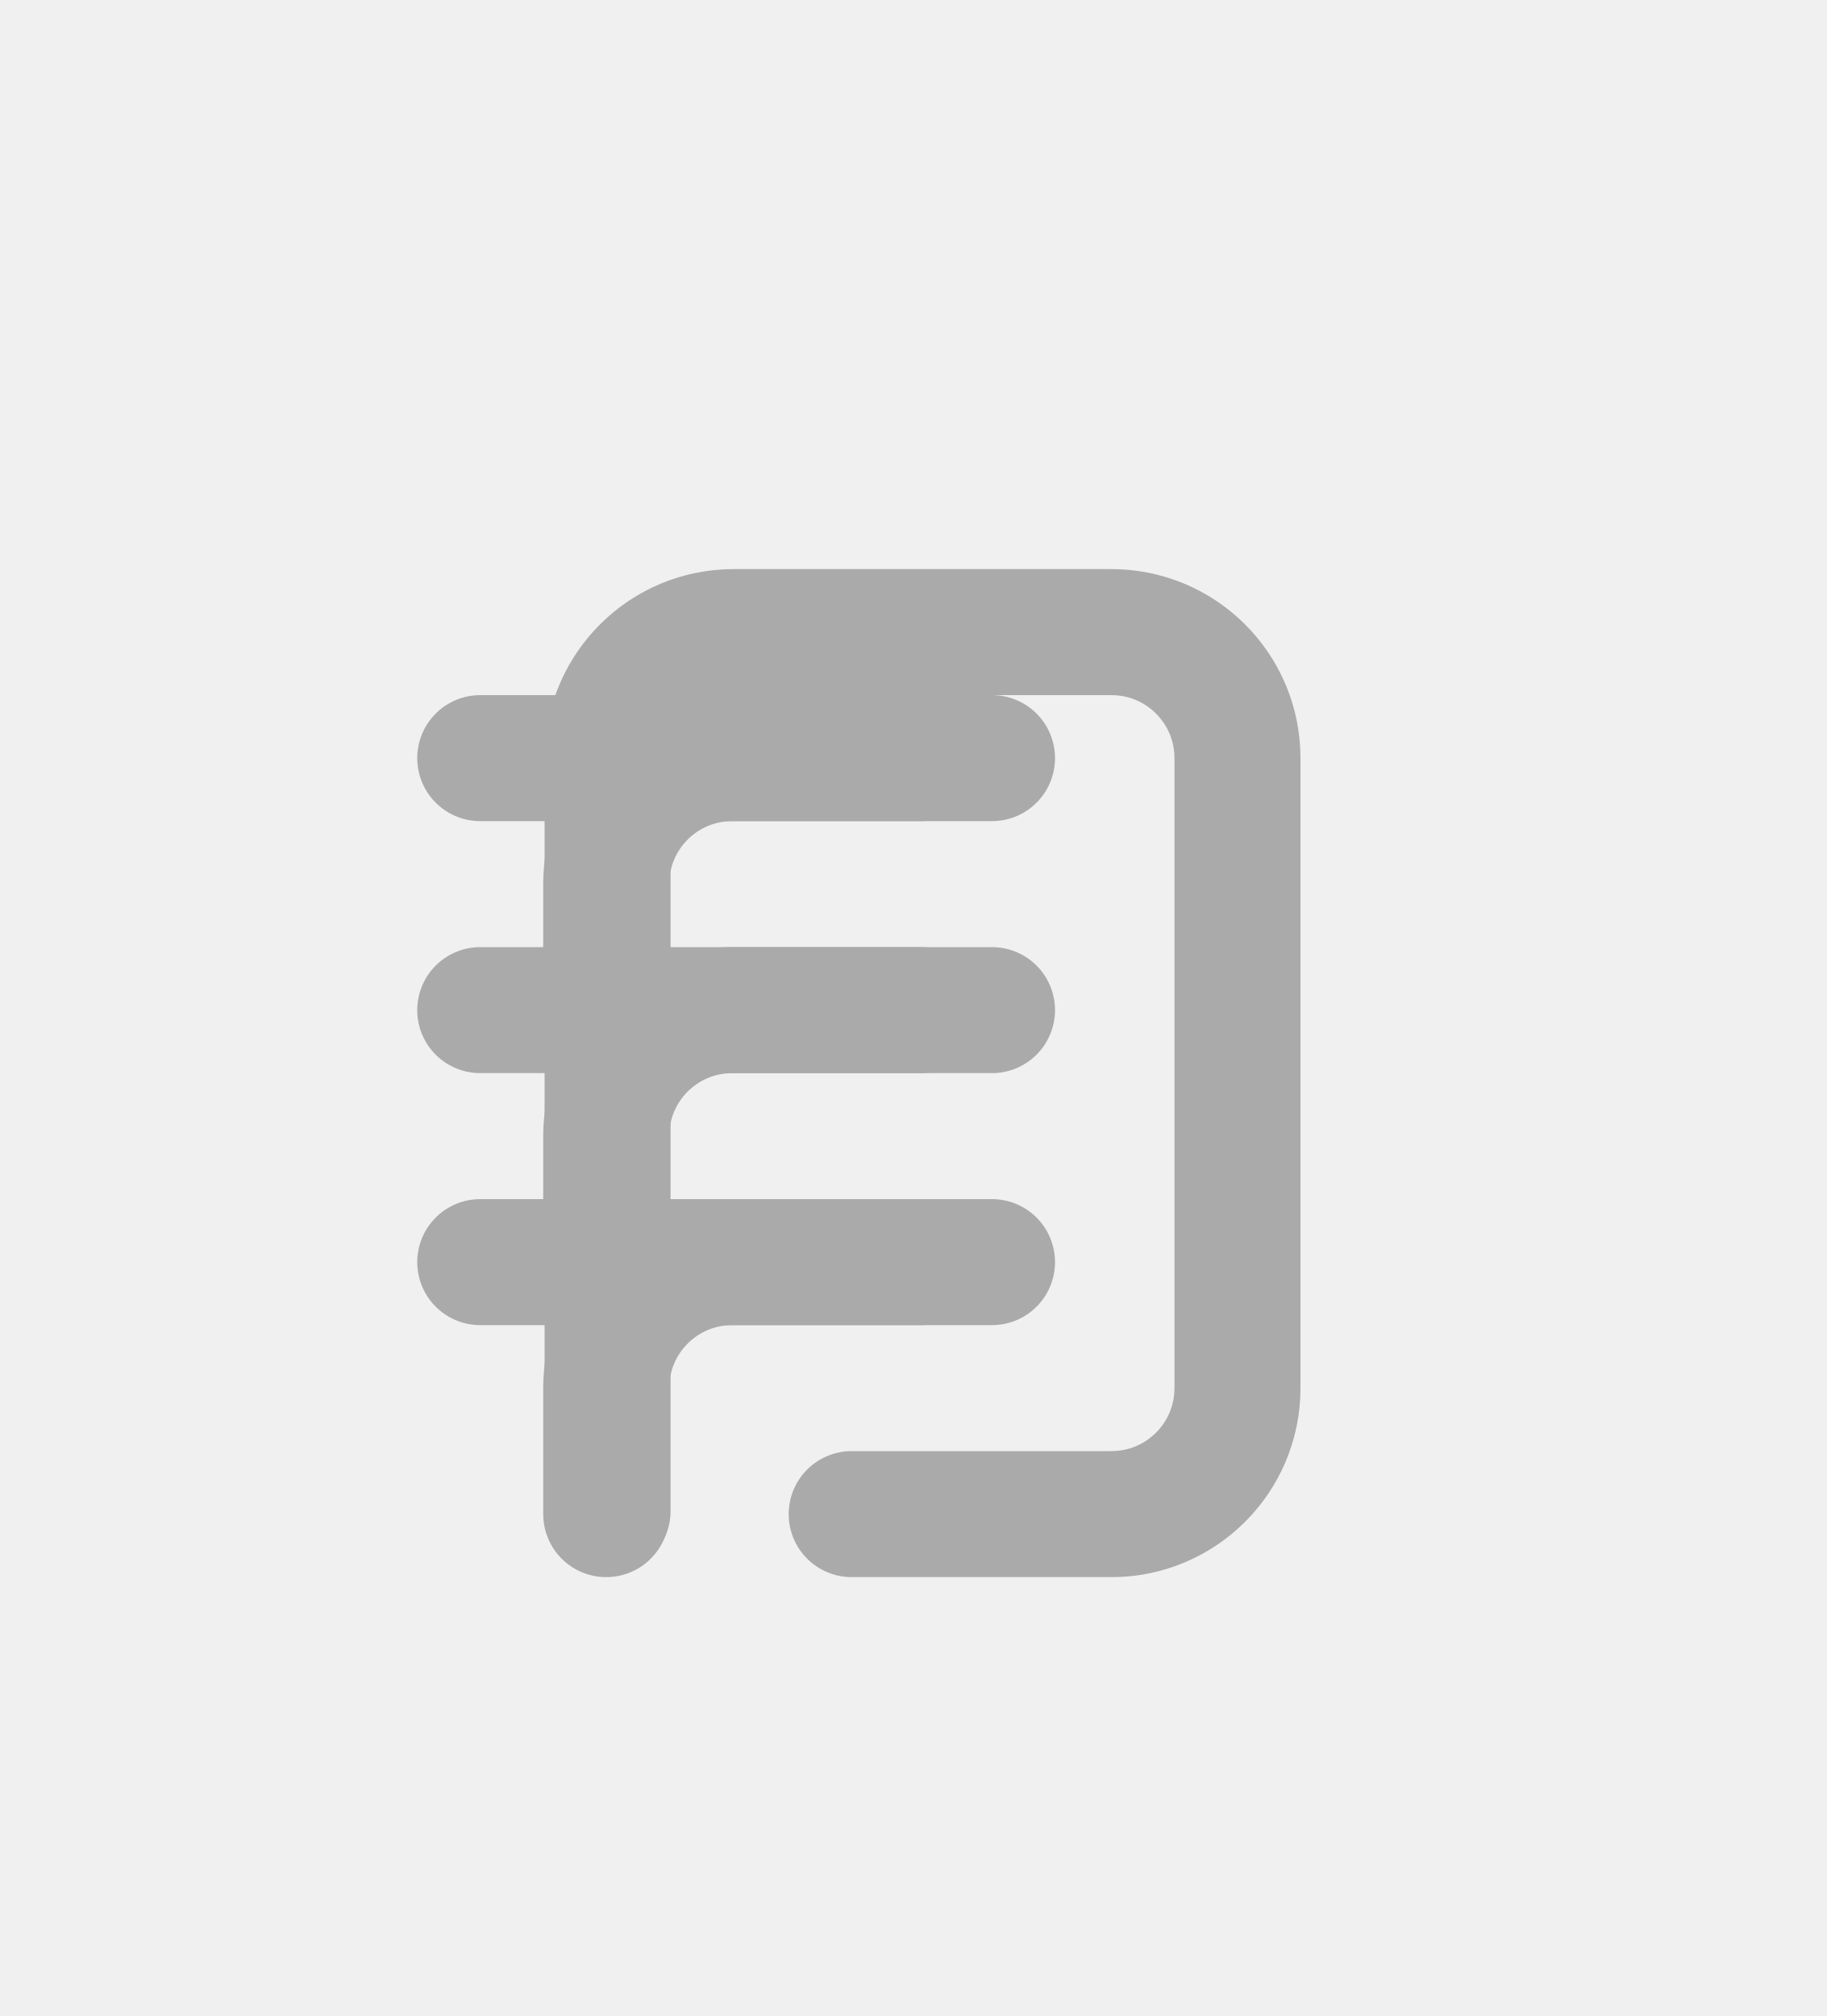
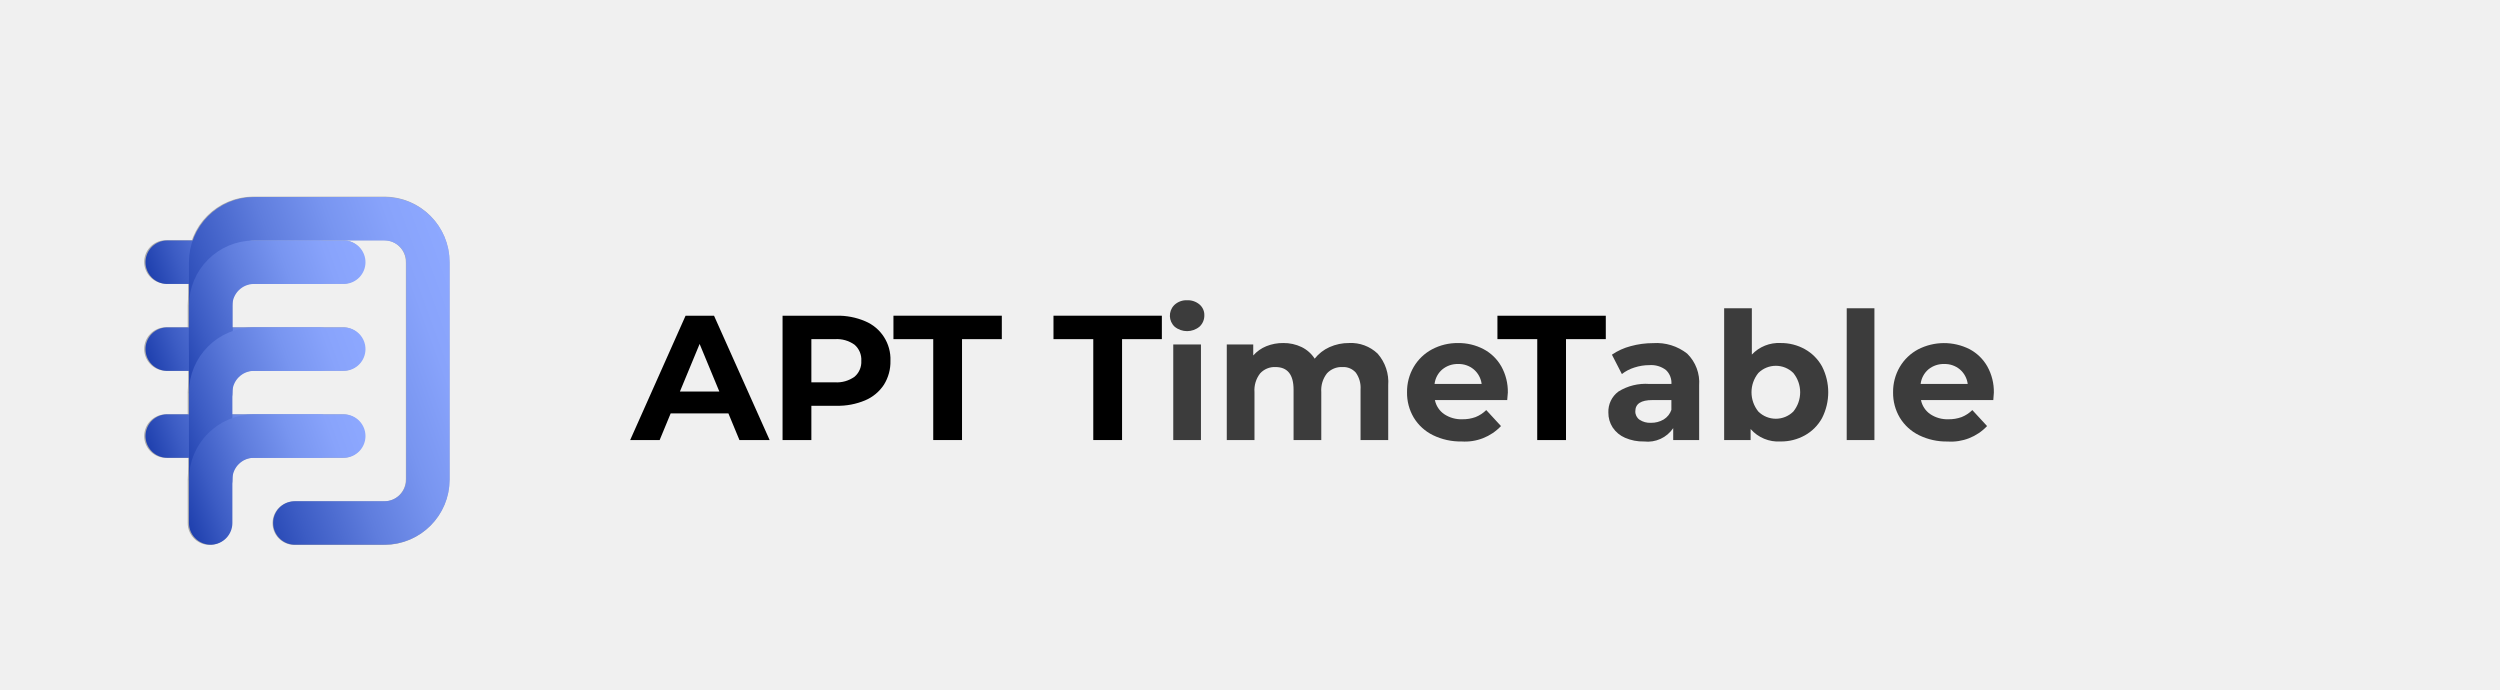
- <svg xmlns="http://www.w3.org/2000/svg" version="1.1" width="116px" height="128px" viewBox="0 0 232 256">
+ <svg xmlns="http://www.w3.org/2000/svg" style="transform: scale(1.01)" version="1.1" width="464px" height="128px" viewBox="0 0 928 256">
  <style type="text/css">
- 	line,path{fill:none;stroke:#aaa;stroke-width:16;stroke-linecap:round;stroke-linejoin:round;stroke-miterlimit:10;}

+ 
+ 	.gray line, .gray path{fill:none;stroke:#aaa;stroke-width:16;stroke-linecap:round;stroke-linejoin:round;stroke-miterlimit:10;}
+ 
+ 	.color {
+ 		transform: scale(2) translateX(9px);
+ 		animation: op ease 5.25s 2s;
+ 	}

	.ttmain {
		    stroke-dasharray: 410 1000;
    		stroke-dashoffset: 78;
- 		animation: ttmain 1.25s cubic-bezier(.5, 0.25, 0.25, 1) forwards 2.55s;
+ 		animation: ttmain 2.5s cubic-bezier(.5, 0.25, 0.25, 1) forwards 4.55s;
	}

- 	line {
+ 	.gray line {
		stroke-dasharray: 92;
		transform: translate(-27.5px, 0px);
- 		animation: line .5s cubic-bezier(0.25, 0.1, 0.96, 0.31)  forwards 2s;
+ 		animation: line .5s cubic-bezier(0.25, 0.1, 0.96, 0.31)  forwards 4s;
	}

- 	.g {
+ 	.gray .g {
		stroke-dasharray: 92;
		transform: translate(-27.5px, 0px);
- 		animation: line .5s cubic-bezier(0.25, 0.1, 0.27, 1.41) forwards 2s;
+ 		animation: line .5s cubic-bezier(0.25, 0.1, 0.27, 1.41) forwards 4s;
	}
	
- 	g {
- 		animation: move .5s cubic-bezier(0.25, 0.1, 0.27, 2) forwards 2s;
+ 	.gray g {
+ 		animation: move .5s cubic-bezier(0.25, 0.1, 0.27, 2) forwards 4s;
+ 	}
+ 
+ 	@keyframes op {
+ 		25% { opacity: 1;  }
+ 		30% { opacity: 0;  }
+ 		98% { opacity: 0;  }
+ 		100% { opacity: 1;  }
	}

	@keyframes line {
		100% { stroke-dashoffset: 92;  }
	}

	@keyframes move {
		100% { transform: translate(16px, 0px);  }
	}

	@keyframes ttmain {
- 		50% {
+ 		20% {
		    stroke-dasharray: 100 1000;}
- 		100% { stroke-dasharray: 410 1000; stroke-dashoffset: -560; }
+ 		40% { stroke-dasharray: 410 1000; stroke-dashoffset: -560; }
+ 		70% { stroke-dasharray: 410 1000; stroke-dashoffset: -560; }
+ 		100% {  }
	}
+ 
+ 	
+ 	.st0{opacity:0.75;enable-background:new    ;}
+ 	.st1{fill:none;stroke:url(#SVGID_1_);stroke-width:7.986;stroke-linecap:round;stroke-linejoin:round;}
+ 	.st2{fill:none;stroke:url(#SVGID_2_);stroke-width:7.986;stroke-linecap:round;stroke-linejoin:round;}
+ 	.st3{fill:none;stroke:url(#SVGID_3_);stroke-width:7.986;stroke-linecap:round;stroke-linejoin:round;}
+ 	.st4{fill:none;stroke:url(#SVGID_4_);stroke-width:7.986;stroke-linecap:round;stroke-linejoin:round;}
+ 	.st5{fill:none;stroke:url(#SVGID_5_);stroke-width:7.986;stroke-linecap:round;stroke-linejoin:round;}
+ 	.st6{fill:none;stroke:url(#SVGID_6_);stroke-width:7.986;stroke-linecap:round;stroke-linejoin:round;}
+ 	.st7{fill:none;stroke:url(#SVGID_7_);stroke-width:7.986;stroke-linecap:round;stroke-linejoin:round;}
+ 	.st8{fill:#FFFFFF;stroke:#000000;stroke-miterlimit:10;}
+ 	.st9{fill:none;stroke:url(#SVGID_8_);stroke-width:7.986;stroke-linecap:round;stroke-linejoin:round;}
+ 	.st10{fill:none;stroke:url(#SVGID_9_);stroke-width:7.986;stroke-linecap:round;stroke-linejoin:round;}
+ 	.st11{fill:none;stroke:url(#SVGID_10_);stroke-width:7.986;stroke-linecap:round;stroke-linejoin:round;}
+ 	.st12{fill:none;stroke:url(#SVGID_11_);stroke-width:7.986;stroke-linecap:round;stroke-linejoin:round;}
+ 	.st13{fill:none;stroke:url(#SVGID_12_);stroke-width:7.986;stroke-linecap:round;stroke-linejoin:round;}
+ 	.st14{fill:none;stroke:url(#SVGID_13_);stroke-width:7.986;stroke-linecap:round;stroke-linejoin:round;}
+ 	.st15{fill:none;stroke:url(#SVGID_14_);stroke-width:7.986;stroke-linecap:round;stroke-linejoin:round;}
</style>
-   <g style="animation-delay:2.2s">
-     <line style="animation-delay:2.2s" x1="88.491" y1="160.27" x2="144.491" y2="160.27" />
+   <g class="gray">
+     <g style="animation-delay:4.2s">
+       <line style="animation-delay:4.2s" x1="88.491" y1="160.27" x2="144.491" y2="160.27" />
+     </g>
+     <g style="animation-delay:4.1s ">
+       <line style="animation-delay:4.1s " x1="88.491" y1="128.27" x2="144.491" y2="128.27" />
+     </g>
+     <g>
+       <line x1="88.491" y1="96.27" x2="144.491" y2="96.27" />
+     </g>
+     <path class="g" d="M104.491,192.27v-16c0-8.837,7.163-16,16-16l33,0" />
+     <path class="g" d="M104.491,160.27v-16c0-8.837,7.163-16,16-16l33,0" />
+     <path class="g" d="M104.491,128.27v-16c0-8.837,7.163-16,16-16l33,0" />
+     <path class="ttmain" d="M108.166,192.27h33c8.837,0,16-7.163,16-16v-80c0-8.837-7.163-16-16-16h-48c-8.837,0-16,7.163-16,16   c0,32,0,64,0,96c-0.193,1.739-0.325,4.19,0,7.074c1.483,13.144,11.384,25.649,24.226,31.133c16.072,6.864,34.357,1.71,45.757-9.199   c13.88-13.283,13.353-31.081,13.218-34.013c-0.116-2.519-1.416-22.91-19.497-35.115c-18.54-12.515-38.522-5.487-40.467-4.765   c-0.748,0.278-1.261,0.64-1.728,0.895c-2.793,1.532-15.473,8.878-20.221,23.892c-0.497,1.57-1.958,6.316-1.779,11.827   c0.516,15.807,14.605,40,40,40c21.937,0,40-18.053,40-40c0-21.943-18.057-40-40-40c0-19.667,0-39.333,0-59c-8,0-16,0-24,0   c14.491,0,14.491,0,24,0c0-10.4,0-26.6,0-37c-12.9,0-25.8,0-38.7,0" />
  </g>
-   <g style="animation-delay:2.1s ">
-     <line style="animation-delay:2.1s " x1="88.491" y1="128.27" x2="144.491" y2="128.27" />
+   <g class="color">
+     <path d="M124.854,75.97h-10.611l-2.024,4.895h-5.418l10.182-22.851h5.227l10.22,22.851h-5.55L124.854,75.97z M123.189,71.953   l-3.624-8.748l-3.624,8.748H123.189z" />
+     <path d="M149.979,59.026c2.92,1.214,4.776,4.118,4.652,7.279c0.038,1.55-0.379,3.076-1.198,4.392   c-0.841,1.279-2.043,2.279-3.454,2.873c-1.668,0.699-3.464,1.039-5.273,0.998h-4.608v6.301h-5.293V58.014h9.892   C146.511,57.971,148.312,58.316,149.979,59.026z M148.037,69.228c0.845-0.729,1.303-1.809,1.24-2.923   c0.068-1.124-0.39-2.216-1.24-2.955c-1.052-0.754-2.333-1.117-3.624-1.028h-4.314v7.934h4.31c1.291,0.089,2.572-0.275,3.624-1.028   H148.037z" />
+     <path d="M162.495,62.322h-7.313v-4.308h19.914v4.308h-7.313v18.543h-5.289V62.322z" />
+     <path d="M191.904,62.322h-7.313v-4.308h19.914v4.308h-7.313v18.543h-5.289V62.322z" />
+     <path class="st0" d="M206.86,60.039c-1.118-1.042-1.18-2.793-0.138-3.911c0.044-0.048,0.09-0.094,0.138-0.138   c0.627-0.559,1.447-0.852,2.286-0.817c0.833-0.035,1.649,0.244,2.286,0.783c0.572,0.489,0.895,1.208,0.88,1.96   c0.022,0.796-0.299,1.563-0.88,2.106C210.108,61.122,208.191,61.128,206.86,60.039z M206.6,63.303h5.091v17.569H206.6V63.303z" />
+     <path class="st0" d="M244.159,64.984c1.405,1.602,2.105,3.703,1.943,5.828v10.054h-5.085v-9.271   c0.084-1.108-0.222-2.211-0.866-3.116c-0.618-0.705-1.527-1.086-2.464-1.03c-1.072-0.052-2.112,0.373-2.841,1.16   c-0.764,0.978-1.136,2.206-1.044,3.444v8.814h-5.093v-9.271c0-2.763-1.11-4.145-3.33-4.147c-1.061-0.047-2.089,0.377-2.807,1.16   c-0.765,0.978-1.138,2.206-1.046,3.444v8.814h-5.091V63.297h4.863v2.024c0.657-0.743,1.477-1.325,2.396-1.699   c0.99-0.399,2.049-0.599,3.116-0.587c1.163-0.017,2.314,0.234,3.364,0.735c0.986,0.477,1.822,1.217,2.416,2.138   c0.723-0.918,1.658-1.646,2.725-2.122c1.134-0.508,2.365-0.764,3.608-0.751C240.861,62.939,242.754,63.644,244.159,64.984z" />
+     <path class="st0" d="M267.968,73.52h-13.286c0.212,1.047,0.82,1.971,1.697,2.579c0.983,0.658,2.148,0.989,3.33,0.946   c0.829,0.017,1.654-0.118,2.434-0.399c0.738-0.293,1.409-0.732,1.974-1.29l2.709,2.939c-1.87,1.979-4.527,3.017-7.243,2.831   c-1.819,0.037-3.621-0.36-5.257-1.158c-1.458-0.713-2.682-1.829-3.526-3.216c-0.837-1.411-1.267-3.027-1.24-4.668   c-0.023-1.634,0.4-3.243,1.224-4.654c0.801-1.367,1.965-2.486,3.362-3.232c1.474-0.784,3.122-1.182,4.791-1.158   c1.624-0.023,3.228,0.358,4.668,1.11c1.377,0.724,2.516,1.829,3.282,3.182c0.818,1.471,1.231,3.133,1.198,4.815   C268.077,72.215,268.037,72.673,267.968,73.52z M256.054,67.872c-0.799,0.679-1.313,1.636-1.437,2.677h8.653   c-0.134-1.034-0.646-1.982-1.437-2.661c-0.804-0.672-1.826-1.027-2.873-0.998c-1.053-0.031-2.083,0.317-2.901,0.982H256.054z" />
+     <path d="M273.49,62.322h-7.319v-4.308h19.914v4.308h-7.313v18.543h-5.289L273.49,62.322z" />
+     <path class="st0" d="M301.043,64.984c1.559,1.534,2.363,3.678,2.196,5.86v10.022h-4.767v-2.186   c-1.188,1.75-3.252,2.693-5.352,2.448c-1.206,0.029-2.403-0.204-3.51-0.685c-0.923-0.4-1.71-1.058-2.268-1.895   c-0.526-0.816-0.799-1.77-0.785-2.741c-0.059-1.51,0.631-2.952,1.845-3.853c1.701-1.061,3.697-1.55,5.696-1.398h4.049   c0.06-0.962-0.311-1.902-1.012-2.563c-0.869-0.66-1.949-0.978-3.037-0.896c-0.936,0-1.867,0.148-2.757,0.439   c-0.833,0.259-1.612,0.664-2.302,1.198l-1.829-3.558c1.049-0.717,2.214-1.247,3.444-1.567c1.346-0.371,2.735-0.557,4.131-0.555   C297.037,62.901,299.267,63.589,301.043,64.984z M296.703,77.096c0.675-0.405,1.183-1.036,1.435-1.781v-1.797h-3.494   c-2.088,0-3.133,0.685-3.134,2.056c-0.02,0.613,0.269,1.196,0.769,1.551c0.621,0.413,1.36,0.613,2.104,0.571   C295.197,77.713,295.999,77.505,296.703,77.096z" />
+     <path class="st0" d="M322.67,64.167c1.326,0.739,2.418,1.837,3.15,3.166c1.523,2.984,1.523,6.517,0,9.501   c-0.733,1.33-1.824,2.427-3.15,3.166c-1.362,0.756-2.898,1.145-4.456,1.126c-2.095,0.137-4.134-0.708-5.518-2.286v2.024h-4.863   V56.643h5.091v8.513c1.367-1.449,3.301-2.225,5.291-2.122C319.773,63.017,321.309,63.408,322.67,64.167z M320.548,75.627   c1.674-2.065,1.674-5.02,0-7.085c-1.782-1.762-4.651-1.762-6.432,0c-1.674,2.065-1.674,5.02,0,7.085   C315.898,77.389,318.766,77.389,320.548,75.627z" />
+     <path class="st0" d="M330.359,56.643h5.089v24.223h-5.093L330.359,56.643z" />
+     <path class="st0" d="M357.292,73.52h-13.288c0.212,1.047,0.821,1.971,1.699,2.579c0.983,0.658,2.148,0.989,3.33,0.946   c0.828,0.017,1.652-0.118,2.432-0.399c0.738-0.293,1.409-0.732,1.974-1.29l2.711,2.939c-1.87,1.983-4.53,3.024-7.249,2.839   c-1.819,0.037-3.62-0.36-5.255-1.158c-1.459-0.713-2.683-1.829-3.526-3.216c-0.839-1.411-1.269-3.027-1.242-4.668   c-0.022-1.634,0.401-3.242,1.224-4.654c0.801-1.367,1.966-2.486,3.364-3.232c2.961-1.527,6.474-1.546,9.451-0.05   c1.376,0.725,2.514,1.829,3.28,3.182c0.819,1.471,1.232,3.132,1.198,4.815C357.392,72.217,357.358,72.673,357.292,73.52z    M345.376,67.872c-0.798,0.68-1.311,1.636-1.435,2.677h8.651c-0.133-1.034-0.644-1.982-1.435-2.661   c-0.804-0.671-1.826-1.026-2.873-0.998C347.227,66.858,346.195,67.206,345.376,67.872L345.376,67.872z" />
+     <linearGradient id="SVGID_1_" gradientUnits="userSpaceOnUse" x1="19.61" y1="42.014" x2="51.794" y2="53.729" gradientTransform="matrix(1 0 0 -1 0 128)">
+       <stop offset="0" style="stop-color:#1F40AE" />
+       <stop offset="0.169" style="stop-color:#3C5CC4" />
+       <stop offset="0.407" style="stop-color:#5F7DDD" />
+       <stop offset="0.632" style="stop-color:#7895F0" />
+       <stop offset="0.835" style="stop-color:#88A3FB" />
+       <stop offset="1" style="stop-color:#8DA8FF" />
+     </linearGradient>
+     <line class="st1" x1="21.727" y1="80.129" x2="49.677" y2="80.129" />
+     <linearGradient id="SVGID_2_" gradientUnits="userSpaceOnUse" x1="19.61" y1="57.986" x2="51.794" y2="69.7" gradientTransform="matrix(1 0 0 -1 0 128)">
+       <stop offset="0" style="stop-color:#1F40AE" />
+       <stop offset="0.169" style="stop-color:#3C5CC4" />
+       <stop offset="0.407" style="stop-color:#5F7DDD" />
+       <stop offset="0.632" style="stop-color:#7895F0" />
+       <stop offset="0.835" style="stop-color:#88A3FB" />
+       <stop offset="1" style="stop-color:#8DA8FF" />
+     </linearGradient>
+     <line class="st2" x1="21.727" y1="64.157" x2="49.677" y2="64.157" />
+     <linearGradient id="SVGID_3_" gradientUnits="userSpaceOnUse" x1="19.61" y1="73.957" x2="51.794" y2="85.671" gradientTransform="matrix(1 0 0 -1 0 128)">
+       <stop offset="0" style="stop-color:#1F40AE" />
+       <stop offset="0.169" style="stop-color:#3C5CC4" />
+       <stop offset="0.407" style="stop-color:#5F7DDD" />
+       <stop offset="0.632" style="stop-color:#7895F0" />
+       <stop offset="0.835" style="stop-color:#88A3FB" />
+       <stop offset="1" style="stop-color:#8DA8FF" />
+     </linearGradient>
+     <line class="st3" x1="21.727" y1="48.186" x2="49.677" y2="48.186" />
+     <linearGradient id="SVGID_4_" gradientUnits="userSpaceOnUse" x1="29.579" y1="52.535" x2="77.929" y2="70.133" gradientTransform="matrix(1 0 0 -1 0 128)">
+       <stop offset="0" style="stop-color:#1F40AE" />
+       <stop offset="0.169" style="stop-color:#3C5CC4" />
+       <stop offset="0.407" style="stop-color:#5F7DDD" />
+       <stop offset="0.632" style="stop-color:#7895F0" />
+       <stop offset="0.835" style="stop-color:#88A3FB" />
+       <stop offset="1" style="stop-color:#8DA8FF" />
+     </linearGradient>
+     <path class="st4" d="M45.185,96.1h16.471c4.41,0,7.986-3.575,7.986-7.986V48.186c0-4.41-3.575-7.986-7.986-7.986H37.698   c-4.41,0-7.986,3.575-7.986,7.986v15.971" />
+     <linearGradient id="SVGID_5_" gradientUnits="userSpaceOnUse" x1="22.495" y1="64.013" x2="59.294" y2="77.407" gradientTransform="matrix(1 0 0 -1 0 128)">
+       <stop offset="0" style="stop-color:#1F40AE" />
+       <stop offset="0.169" style="stop-color:#3C5CC4" />
+       <stop offset="0.407" style="stop-color:#5F7DDD" />
+       <stop offset="0.632" style="stop-color:#7895F0" />
+       <stop offset="0.835" style="stop-color:#88A3FB" />
+       <stop offset="1" style="stop-color:#8DA8FF" />
+     </linearGradient>
+     <path class="st5" d="M54.169,48.186H37.698c-4.41,0-7.986,3.575-7.986,7.986v15.971" />
+     <linearGradient id="SVGID_6_" gradientUnits="userSpaceOnUse" x1="22.495" y1="48.041" x2="59.294" y2="61.436" gradientTransform="matrix(1 0 0 -1 0 128)">
+       <stop offset="0" style="stop-color:#1F40AE" />
+       <stop offset="0.169" style="stop-color:#3C5CC4" />
+       <stop offset="0.407" style="stop-color:#5F7DDD" />
+       <stop offset="0.632" style="stop-color:#7895F0" />
+       <stop offset="0.835" style="stop-color:#88A3FB" />
+       <stop offset="1" style="stop-color:#8DA8FF" />
+     </linearGradient>
+     <path class="st6" d="M54.169,64.157H37.698c-4.41,0-7.986,3.575-7.986,7.986v15.971" />
+     <linearGradient id="SVGID_7_" gradientUnits="userSpaceOnUse" x1="23.778" y1="36.53" x2="58.011" y2="48.99" gradientTransform="matrix(1 0 0 -1 0 128)">
+       <stop offset="0" style="stop-color:#1F40AE" />
+       <stop offset="0.169" style="stop-color:#3C5CC4" />
+       <stop offset="0.407" style="stop-color:#5F7DDD" />
+       <stop offset="0.632" style="stop-color:#7895F0" />
+       <stop offset="0.835" style="stop-color:#88A3FB" />
+       <stop offset="1" style="stop-color:#8DA8FF" />
+     </linearGradient>
+     <path class="st7" d="M29.712,96.1v-7.986c0-4.41,3.575-7.986,7.986-7.986h16.471" />
  </g>
-   <g>
-     <line x1="88.491" y1="96.27" x2="144.491" y2="96.27" />
-   </g>
-   <path class="g" d="M104.491,192.27v-16c0-8.837,7.163-16,16-16l33,0" />
-   <path class="g" d="M104.491,160.27v-16c0-8.837,7.163-16,16-16l33,0" />
-   <path class="g" d="M104.491,128.27v-16c0-8.837,7.163-16,16-16l33,0" />
-   <path class="ttmain" d="M108.166,192.27h33c8.837,0,16-7.163,16-16v-80c0-8.837-7.163-16-16-16h-48c-8.837,0-16,7.163-16,16   c0,32,0,64,0,96c-0.193,1.739-0.325,4.19,0,7.074c1.483,13.144,11.384,25.649,24.226,31.133c16.072,6.864,34.357,1.71,45.757-9.199   c13.88-13.283,13.353-31.081,13.218-34.013c-0.116-2.519-1.416-22.91-19.497-35.115c-18.54-12.515-38.522-5.487-40.467-4.765   c-0.748,0.278-1.261,0.64-1.728,0.895c-2.793,1.532-15.473,8.878-20.221,23.892c-0.497,1.57-1.958,6.316-1.779,11.827   c0.516,15.807,14.605,40,40,40c21.937,0,40-18.053,40-40c0-21.943-18.057-40-40-40c0-19.667,0-39.333,0-59c-8,0-16,0-24,0   c14.491,0,14.491,0,24,0c0-10.4,0-26.6,0-37c-12.9,0-25.8,0-38.7,0" />
</svg>
